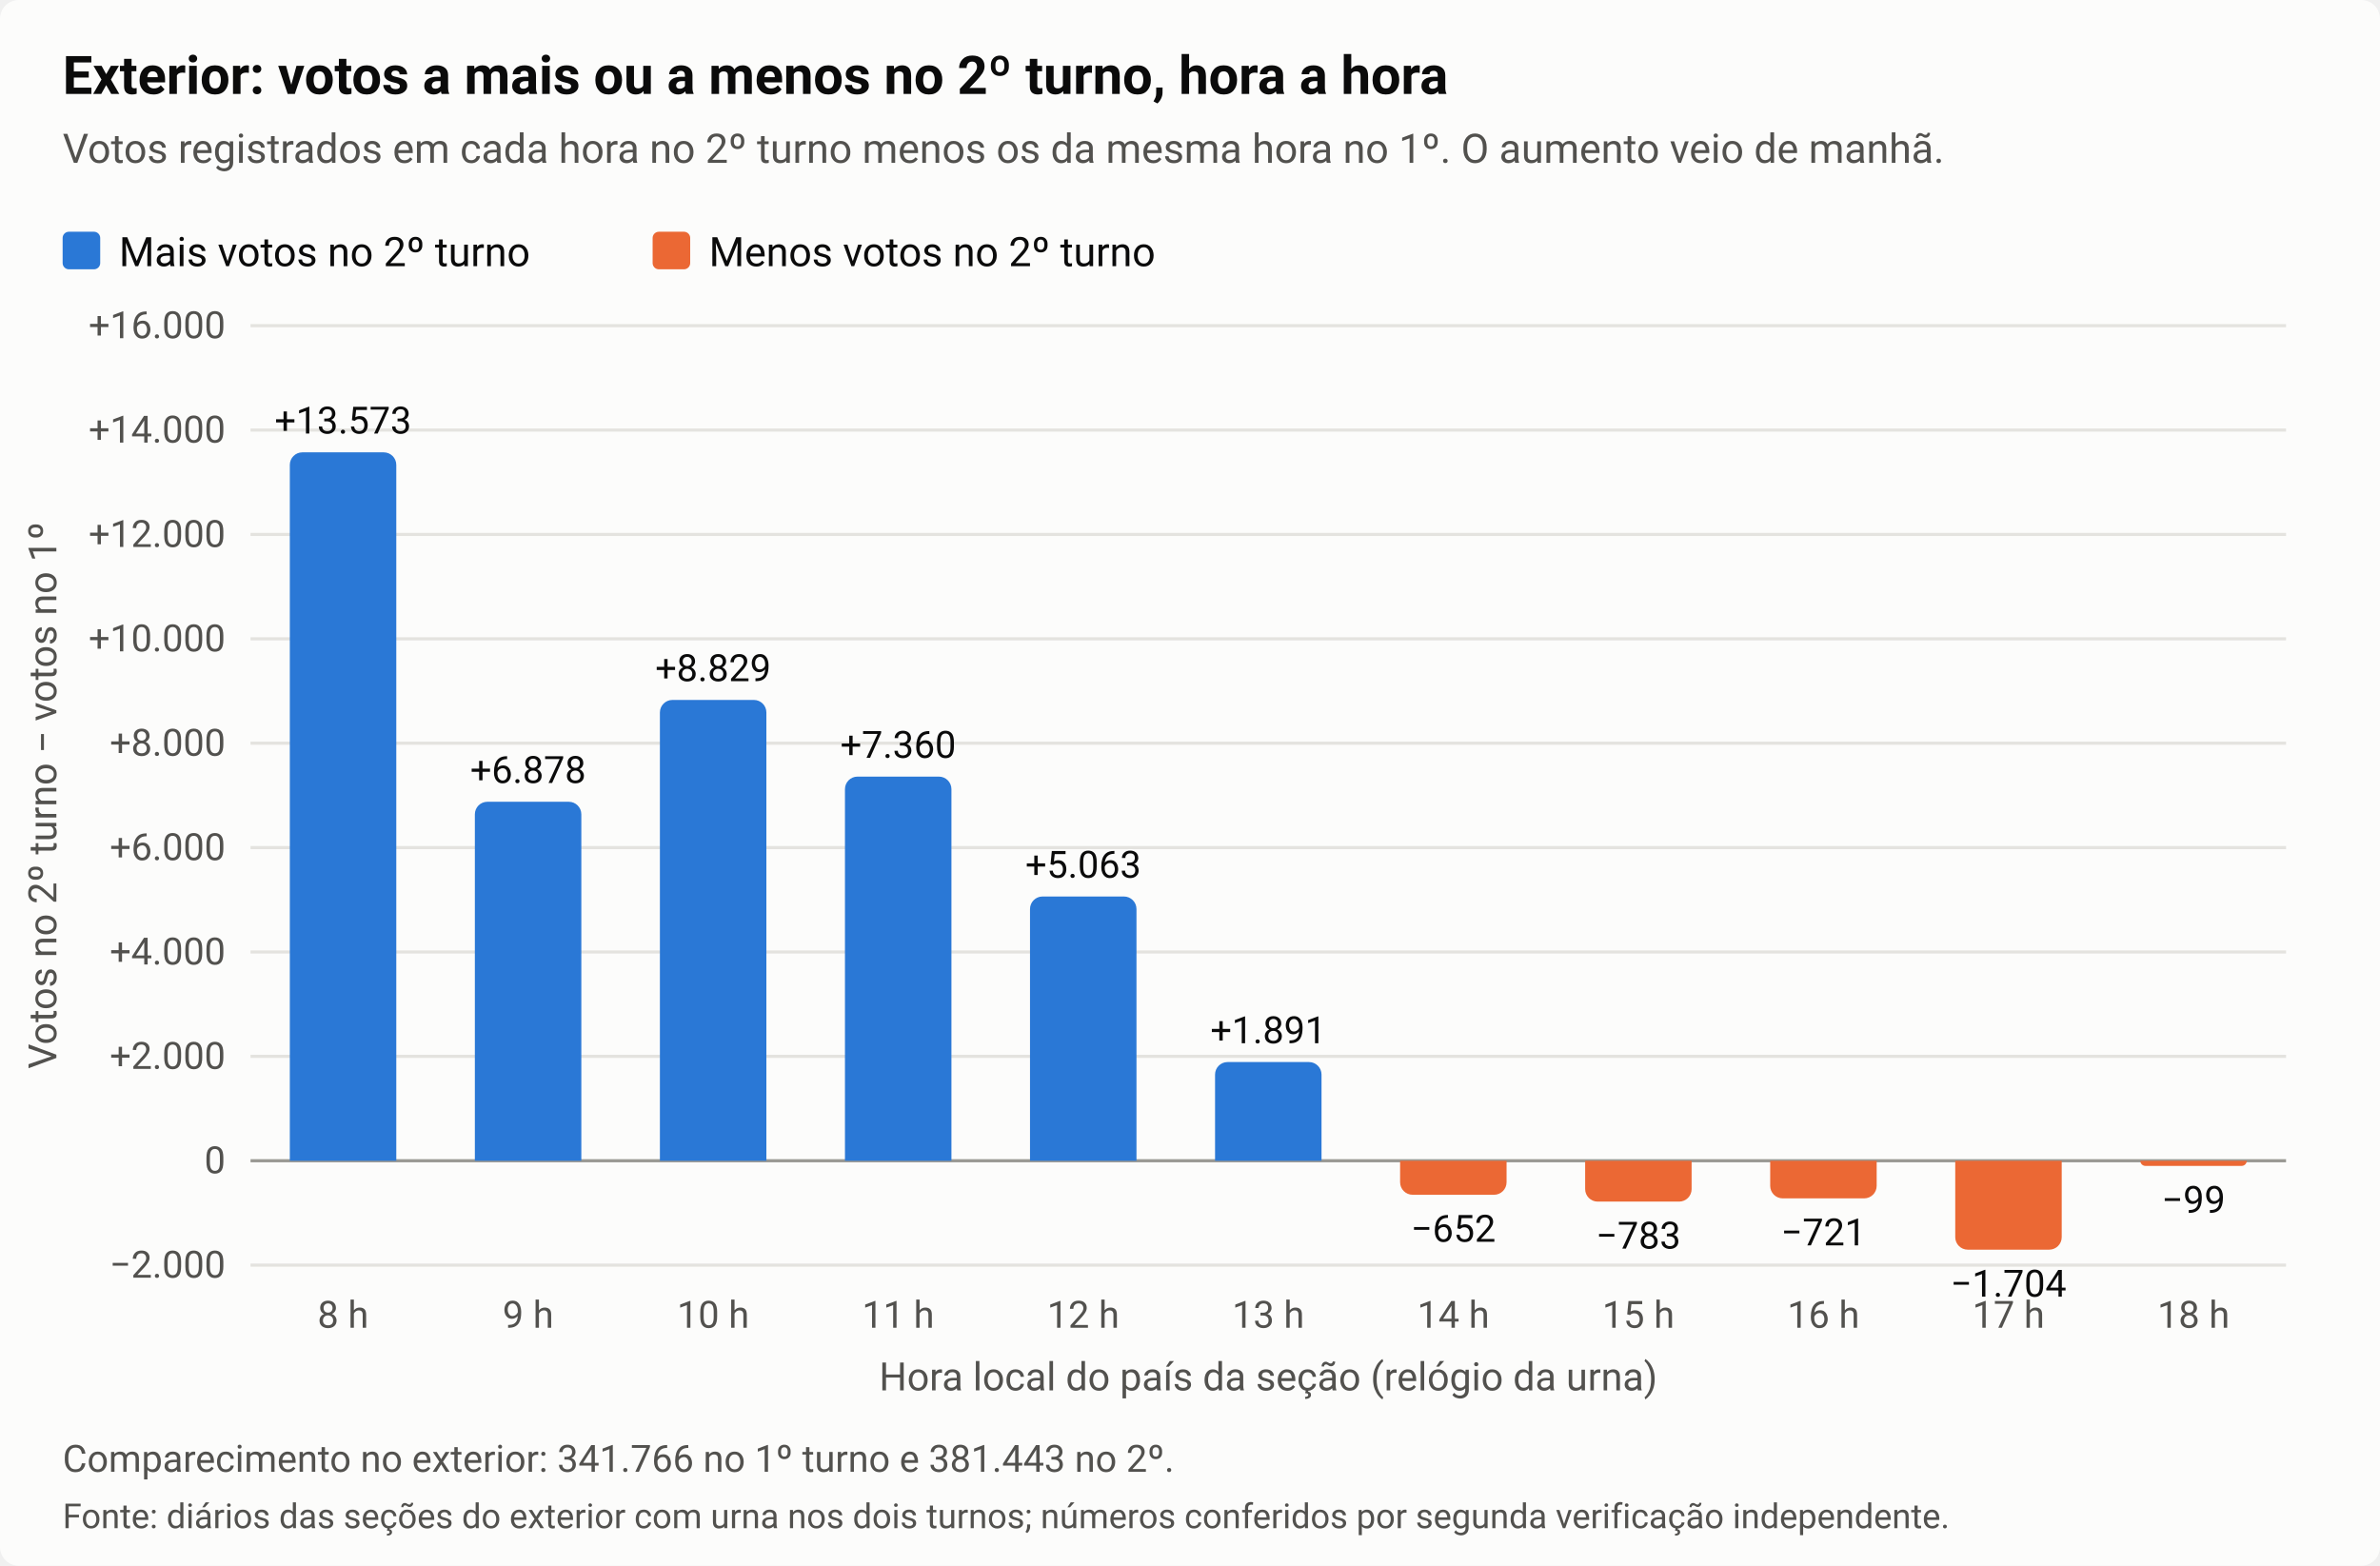
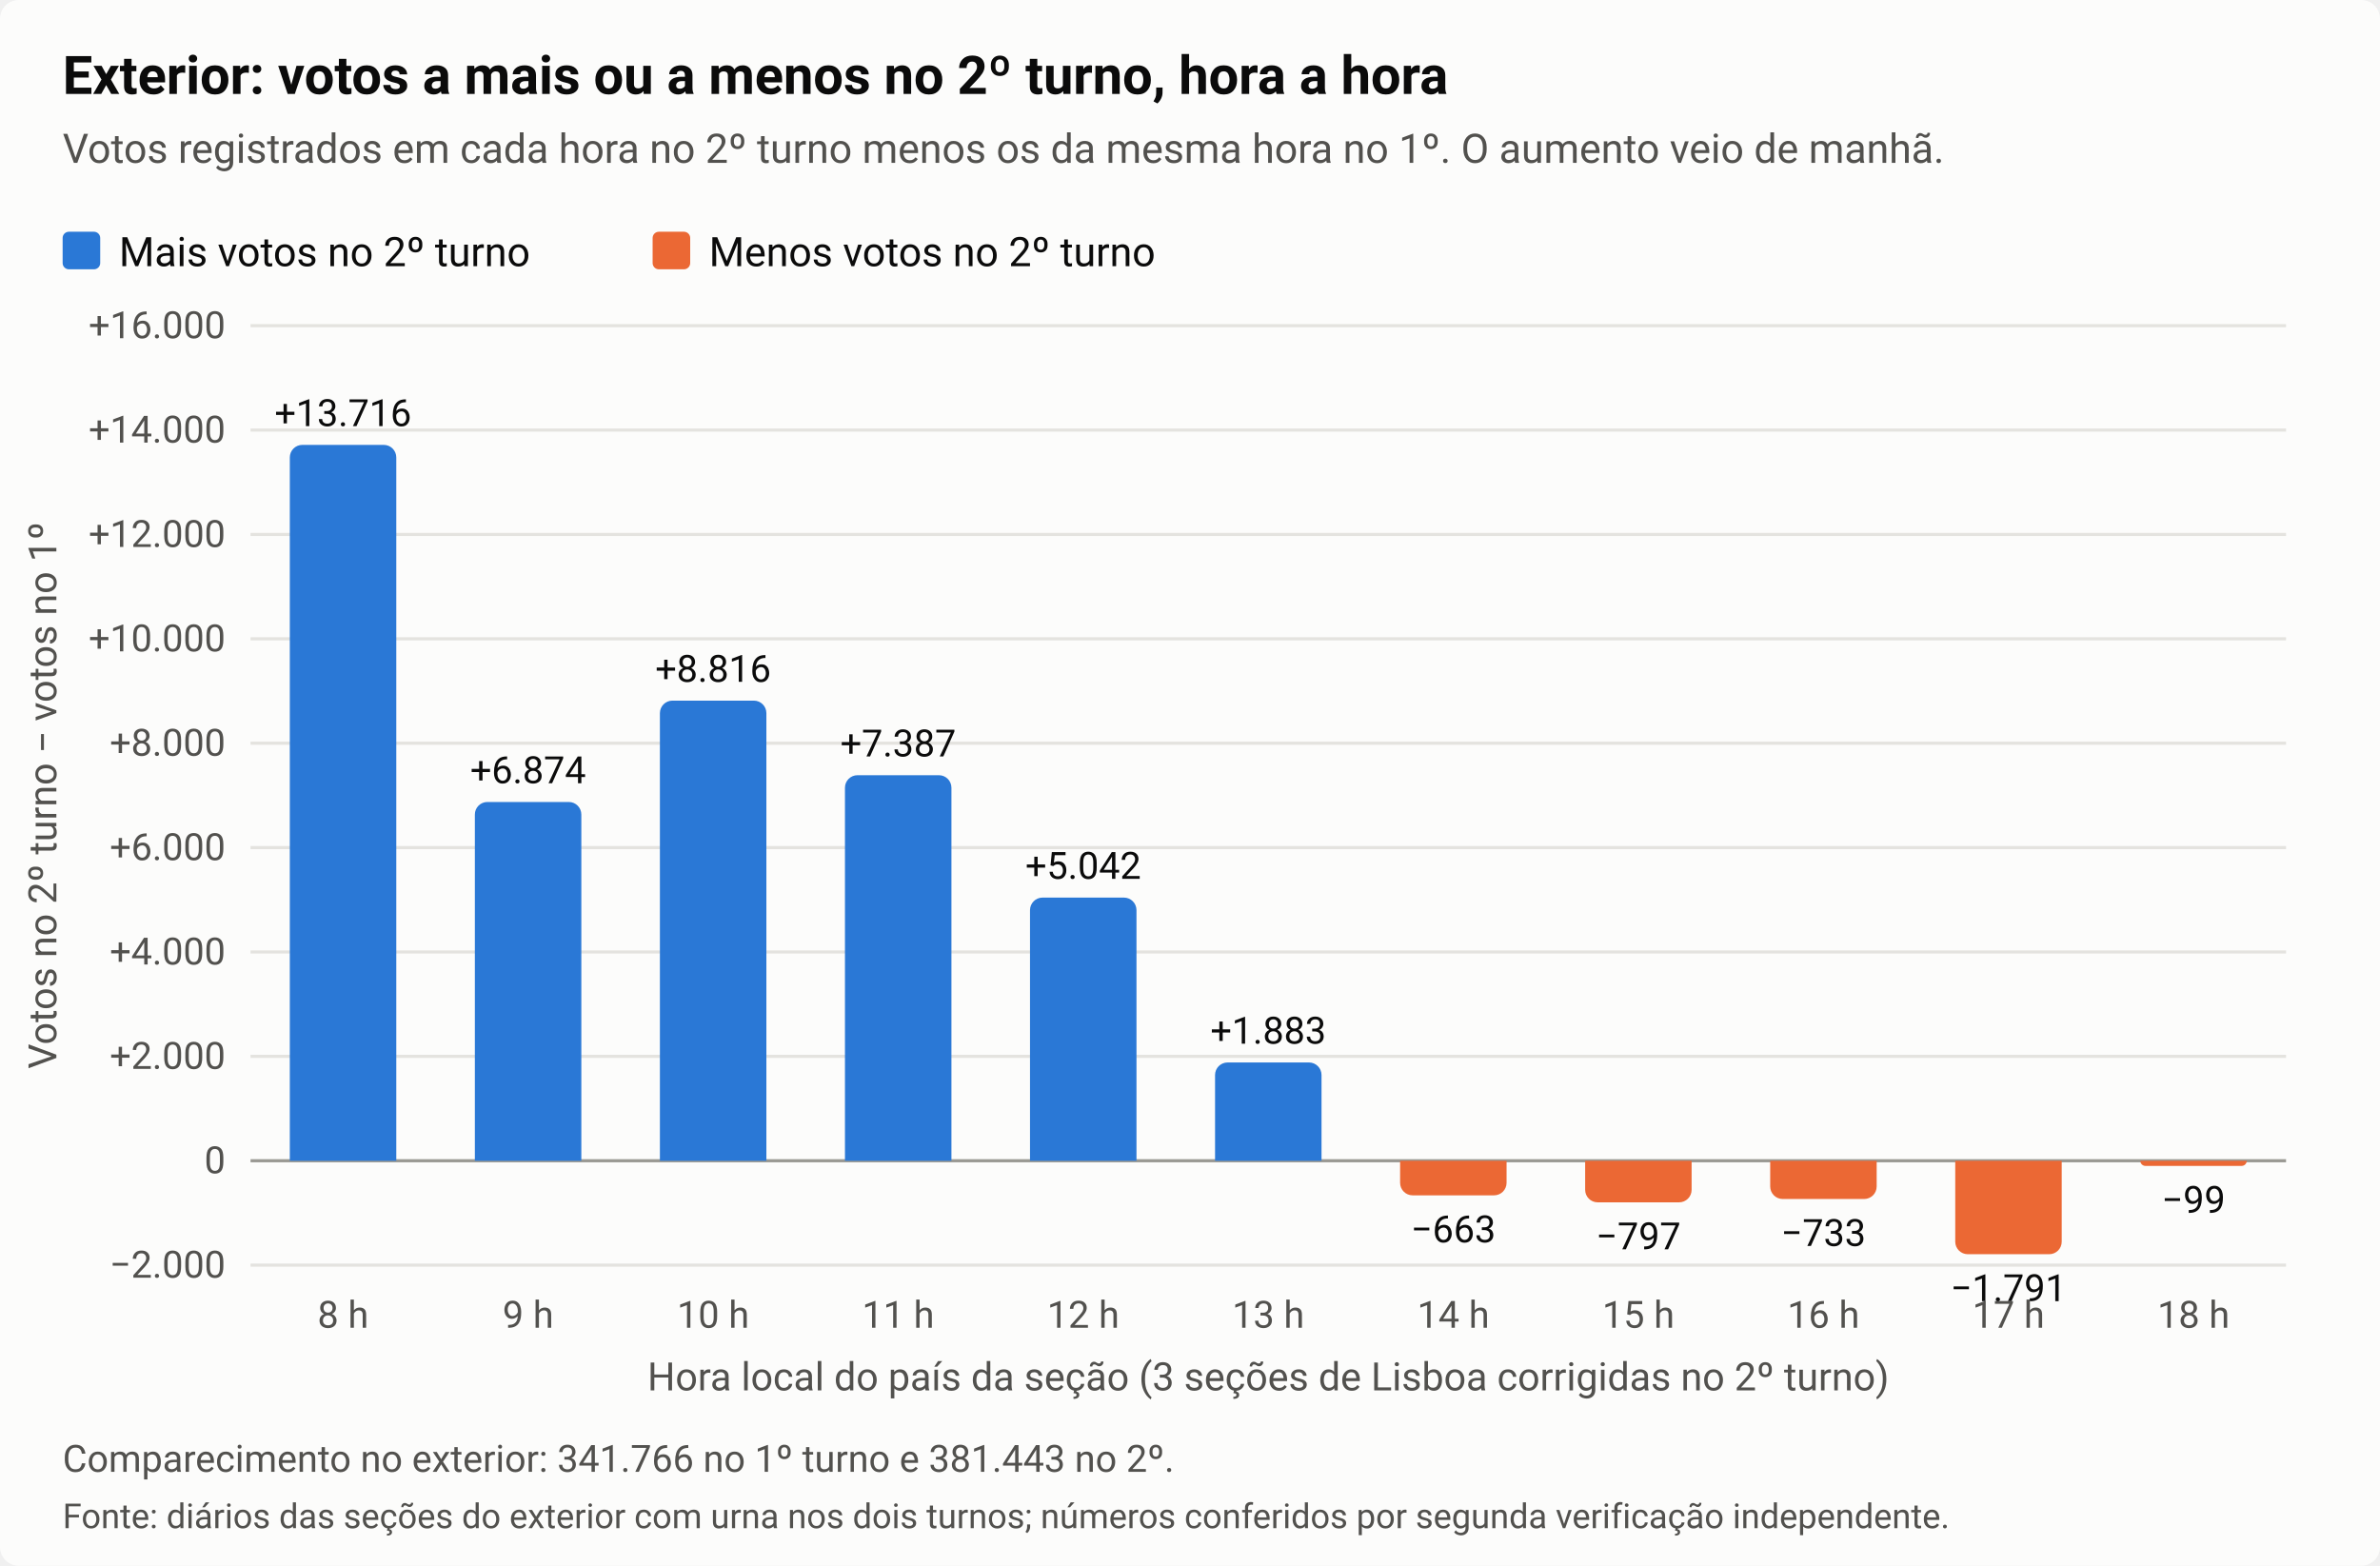
<svg xmlns="http://www.w3.org/2000/svg" viewBox="0 0 760 500" width="760" height="500" role="img" aria-labelledby="titulo desc">
  <style>
  .fundo{fill:#fcfcfb}.t1{fill:#0b0b0b}.t2{fill:#52514e}.tb{fill:#ffffff}.tp{fill:#0b0b0b}.grade{stroke:#e4e3df}.eixo{stroke:#9a9993}
  .s0{fill:#2a78d6}.s1{fill:#eb6834}.s2{fill:#1baf7a}.s3{fill:#eda100}.a0{fill:#86b6ef}.a1{fill:#2a78d6}.a2{fill:#104281}
  text{font-family:system-ui,-apple-system,'Segoe UI',Roboto,Arial,sans-serif}
  @media (prefers-color-scheme:dark){.fundo{fill:#1a1a19}.t1{fill:#f0efec}.t2{fill:#c3c2b7}.grade{stroke:#383835}.eixo{stroke:#6d6c66}.s0{fill:#3987e5}.s1{fill:#d95926}.s2{fill:#199e70}.s3{fill:#c98500}.a0{fill:#184f95}.a1{fill:#3987e5}.a2{fill:#9ec5f4}}
</style>
  <rect class="fundo" width="760" height="500" rx="6" />
  <text class="t1" x="20" y="30" font-size="17" font-weight="600">Exterior: votos a mais ou a menos no 2º turno, hora a hora</text>
  <text class="t2" x="20" y="52" font-size="13">Votos registrados em cada hora no 2º turno menos os da mesma hora no 1º. O aumento veio de manhã.</text>
  <rect class="s0" x="20" y="74" width="12" height="12" rx="2" />
  <text class="t1" x="38" y="85" font-size="13">Mais votos no 2º turno</text>
  <rect class="s1" x="208.4" y="74" width="12" height="12" rx="2" />
  <text class="t1" x="226.4" y="85" font-size="13">Menos votos no 2º turno</text>
  <line class="grade" x1="80" x2="730" y1="404" y2="404" stroke-width="1" />
  <text class="t2" x="72" y="408" font-size="12" text-anchor="end">−2.000</text>
  <line class="eixo" x1="80" x2="730" y1="370.667" y2="370.667" stroke-width="1" />
  <text class="t2" x="72" y="374.667" font-size="12" text-anchor="end">0</text>
  <line class="grade" x1="80" x2="730" y1="337.333" y2="337.333" stroke-width="1" />
  <text class="t2" x="72" y="341.333" font-size="12" text-anchor="end">+2.000</text>
  <line class="grade" x1="80" x2="730" y1="304" y2="304" stroke-width="1" />
  <text class="t2" x="72" y="308" font-size="12" text-anchor="end">+4.000</text>
  <line class="grade" x1="80" x2="730" y1="270.667" y2="270.667" stroke-width="1" />
  <text class="t2" x="72" y="274.667" font-size="12" text-anchor="end">+6.000</text>
  <line class="grade" x1="80" x2="730" y1="237.333" y2="237.333" stroke-width="1" />
  <text class="t2" x="72" y="241.333" font-size="12" text-anchor="end">+8.000</text>
  <line class="grade" x1="80" x2="730" y1="204" y2="204" stroke-width="1" />
  <text class="t2" x="72" y="208" font-size="12" text-anchor="end">+10.000</text>
  <line class="grade" x1="80" x2="730" y1="170.667" y2="170.667" stroke-width="1" />
  <text class="t2" x="72" y="174.667" font-size="12" text-anchor="end">+12.000</text>
  <line class="grade" x1="80" x2="730" y1="137.333" y2="137.333" stroke-width="1" />
  <text class="t2" x="72" y="141.333" font-size="12" text-anchor="end">+14.000</text>
  <line class="grade" x1="80" x2="730" y1="104" y2="104" stroke-width="1" />
  <text class="t2" x="72" y="108" font-size="12" text-anchor="end">+16.000</text>
-   <path class="s0" d="M92.545,370.667v-222.217a4,4 0 0 1 4,-4h26a4,4 0 0 1 4,4v222.217z" />
-   <text class="t1" x="109.545" y="138.45" font-size="12" text-anchor="middle">+13.573</text>
+   <path class="s0" d="M92.545,370.667v-224.6a4,4 0 0 1 4,-4h26a4,4 0 0 1 4,4v224.6z" />
+   <text class="t1" x="109.545" y="136.067" font-size="12" text-anchor="middle">+13.716</text>
  <text class="t2" x="109.545" y="424" font-size="12" text-anchor="middle">8 h</text>
-   <path class="s0" d="M151.636,370.667v-110.633a4,4 0 0 1 4,-4h26a4,4 0 0 1 4,4v110.633z" />
-   <text class="t1" x="168.636" y="250.033" font-size="12" text-anchor="middle">+6.878</text>
+   <path class="s0" d="M151.636,370.667v-110.567a4,4 0 0 1 4,-4h26a4,4 0 0 1 4,4v110.567z" />
+   <text class="t1" x="168.636" y="250.1" font-size="12" text-anchor="middle">+6.874</text>
  <text class="t2" x="168.636" y="424" font-size="12" text-anchor="middle">9 h</text>
-   <path class="s0" d="M210.727,370.667v-143.15a4,4 0 0 1 4,-4h26a4,4 0 0 1 4,4v143.15z" />
-   <text class="t1" x="227.727" y="217.517" font-size="12" text-anchor="middle">+8.829</text>
+   <path class="s0" d="M210.727,370.667v-142.933a4,4 0 0 1 4,-4h26a4,4 0 0 1 4,4v142.933z" />
+   <text class="t1" x="227.727" y="217.733" font-size="12" text-anchor="middle">+8.816</text>
  <text class="t2" x="227.727" y="424" font-size="12" text-anchor="middle">10 h</text>
-   <path class="s0" d="M269.818,370.667v-118.667a4,4 0 0 1 4,-4h26a4,4 0 0 1 4,4v118.667z" />
-   <text class="t1" x="286.818" y="242" font-size="12" text-anchor="middle">+7.360</text>
+   <path class="s0" d="M269.818,370.667v-119.117a4,4 0 0 1 4,-4h26a4,4 0 0 1 4,4v119.117z" />
+   <text class="t1" x="286.818" y="241.55" font-size="12" text-anchor="middle">+7.387</text>
  <text class="t2" x="286.818" y="424" font-size="12" text-anchor="middle">11 h</text>
-   <path class="s0" d="M328.909,370.667v-80.383a4,4 0 0 1 4,-4h26a4,4 0 0 1 4,4v80.383z" />
-   <text class="t1" x="345.909" y="280.283" font-size="12" text-anchor="middle">+5.063</text>
+   <path class="s0" d="M328.909,370.667v-80.033a4,4 0 0 1 4,-4h26a4,4 0 0 1 4,4v80.033z" />
+   <text class="t1" x="345.909" y="280.633" font-size="12" text-anchor="middle">+5.042</text>
  <text class="t2" x="345.909" y="424" font-size="12" text-anchor="middle">12 h</text>
-   <path class="s0" d="M388,370.667v-27.517a4,4 0 0 1 4,-4h26a4,4 0 0 1 4,4v27.517z" />
-   <text class="t1" x="405" y="333.15" font-size="12" text-anchor="middle">+1.891</text>
+   <path class="s0" d="M388,370.667v-27.383a4,4 0 0 1 4,-4h26a4,4 0 0 1 4,4v27.383z" />
+   <text class="t1" x="405" y="333.283" font-size="12" text-anchor="middle">+1.883</text>
  <text class="t2" x="405" y="424" font-size="12" text-anchor="middle">13 h</text>
-   <path class="s1" d="M447.091,370.667v6.867a4,4 0 0 0 4,4h26a4,4 0 0 0 4,-4v-6.867z" />
-   <text class="t1" x="464.091" y="396.533" font-size="12" text-anchor="middle">−652</text>
+   <path class="s1" d="M447.091,370.667v7.05a4,4 0 0 0 4,4h26a4,4 0 0 0 4,-4v-7.05z" />
+   <text class="t1" x="464.091" y="396.717" font-size="12" text-anchor="middle">−663</text>
  <text class="t2" x="464.091" y="424" font-size="12" text-anchor="middle">14 h</text>
-   <path class="s1" d="M506.182,370.667v9.05a4,4 0 0 0 4,4h26a4,4 0 0 0 4,-4v-9.05z" />
-   <text class="t1" x="523.182" y="398.717" font-size="12" text-anchor="middle">−783</text>
+   <path class="s1" d="M506.182,370.667v9.283a4,4 0 0 0 4,4h26a4,4 0 0 0 4,-4v-9.283z" />
+   <text class="t1" x="523.182" y="398.95" font-size="12" text-anchor="middle">−797</text>
  <text class="t2" x="523.182" y="424" font-size="12" text-anchor="middle">15 h</text>
-   <path class="s1" d="M565.273,370.667v8.017a4,4 0 0 0 4,4h26a4,4 0 0 0 4,-4v-8.017z" />
-   <text class="t1" x="582.273" y="397.683" font-size="12" text-anchor="middle">−721</text>
+   <path class="s1" d="M565.273,370.667v8.217a4,4 0 0 0 4,4h26a4,4 0 0 0 4,-4v-8.217z" />
+   <text class="t1" x="582.273" y="397.883" font-size="12" text-anchor="middle">−733</text>
  <text class="t2" x="582.273" y="424" font-size="12" text-anchor="middle">16 h</text>
-   <path class="s1" d="M624.364,370.667v24.4a4,4 0 0 0 4,4h26a4,4 0 0 0 4,-4v-24.4z" />
-   <text class="t1" x="641.364" y="414.067" font-size="12" text-anchor="middle">−1.704</text>
+   <path class="s1" d="M624.364,370.667v25.85a4,4 0 0 0 4,4h26a4,4 0 0 0 4,-4v-25.85z" />
+   <text class="t1" x="641.364" y="415.517" font-size="12" text-anchor="middle">−1.791</text>
  <text class="t2" x="641.364" y="424" font-size="12" text-anchor="middle">17 h</text>
  <path class="s1" d="M683.455,370.667v0a1.65,1.65 0 0 0 1.65,1.65h30.7a1.65,1.65 0 0 0 1.65,-1.65v0z" />
  <text class="t1" x="700.455" y="387.317" font-size="12" text-anchor="middle">−99</text>
  <text class="t2" x="700.455" y="424" font-size="12" text-anchor="middle">18 h</text>
-   <text class="t2" x="405" y="444" font-size="12.5" text-anchor="middle">Hora local do país da seção (relógio da urna)</text>
+   <text class="t2" x="405" y="444" font-size="12.5" text-anchor="middle">Hora local do país da seção (3 seções de Lisboa corrigidas no 2º turno)</text>
  <text class="t2" x="18" y="254" font-size="12.5" text-anchor="middle" transform="rotate(-90 18 254)">Votos no 2º turno − votos no 1º</text>
  <text class="t2" x="20" y="470" font-size="12">Comparecimento no exterior: 341.766 no 1º turno e 381.443 no 2º.</text>
  <text class="t2" x="20" y="488" font-size="11">Fonte: diários das seções do exterior com urna nos dois turnos; números conferidos por segunda verificação independente.</text>
</svg>
